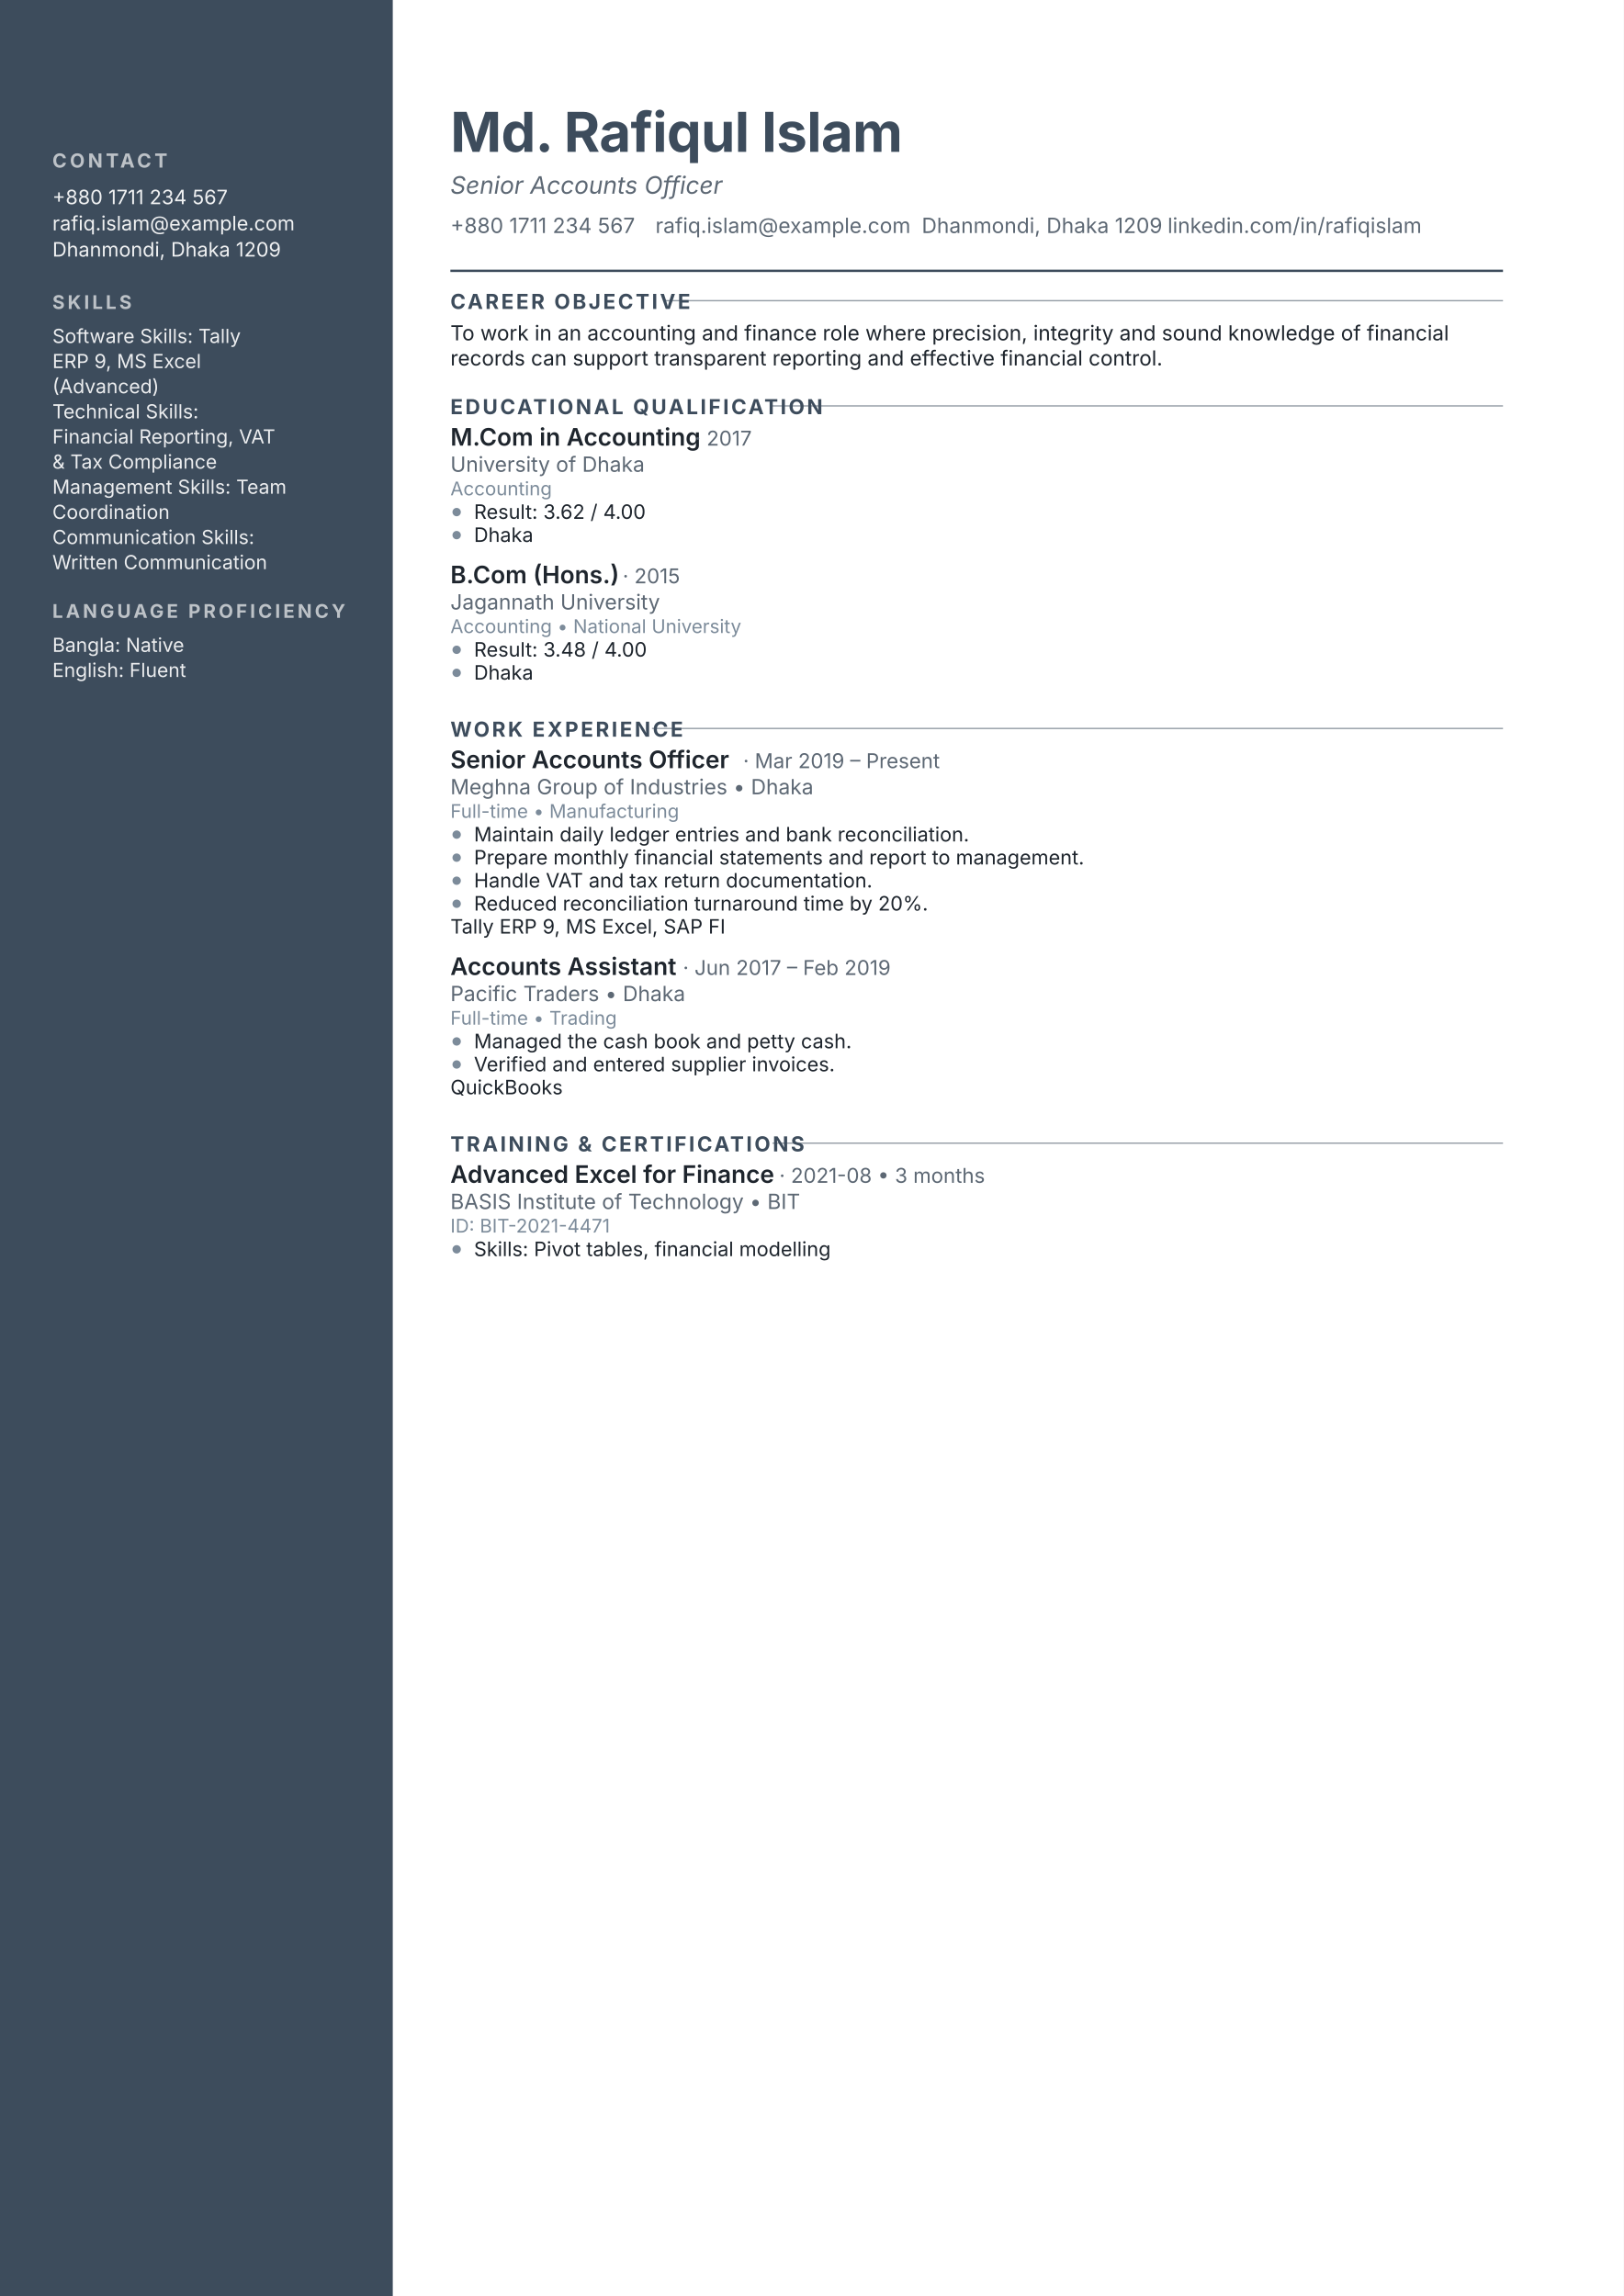
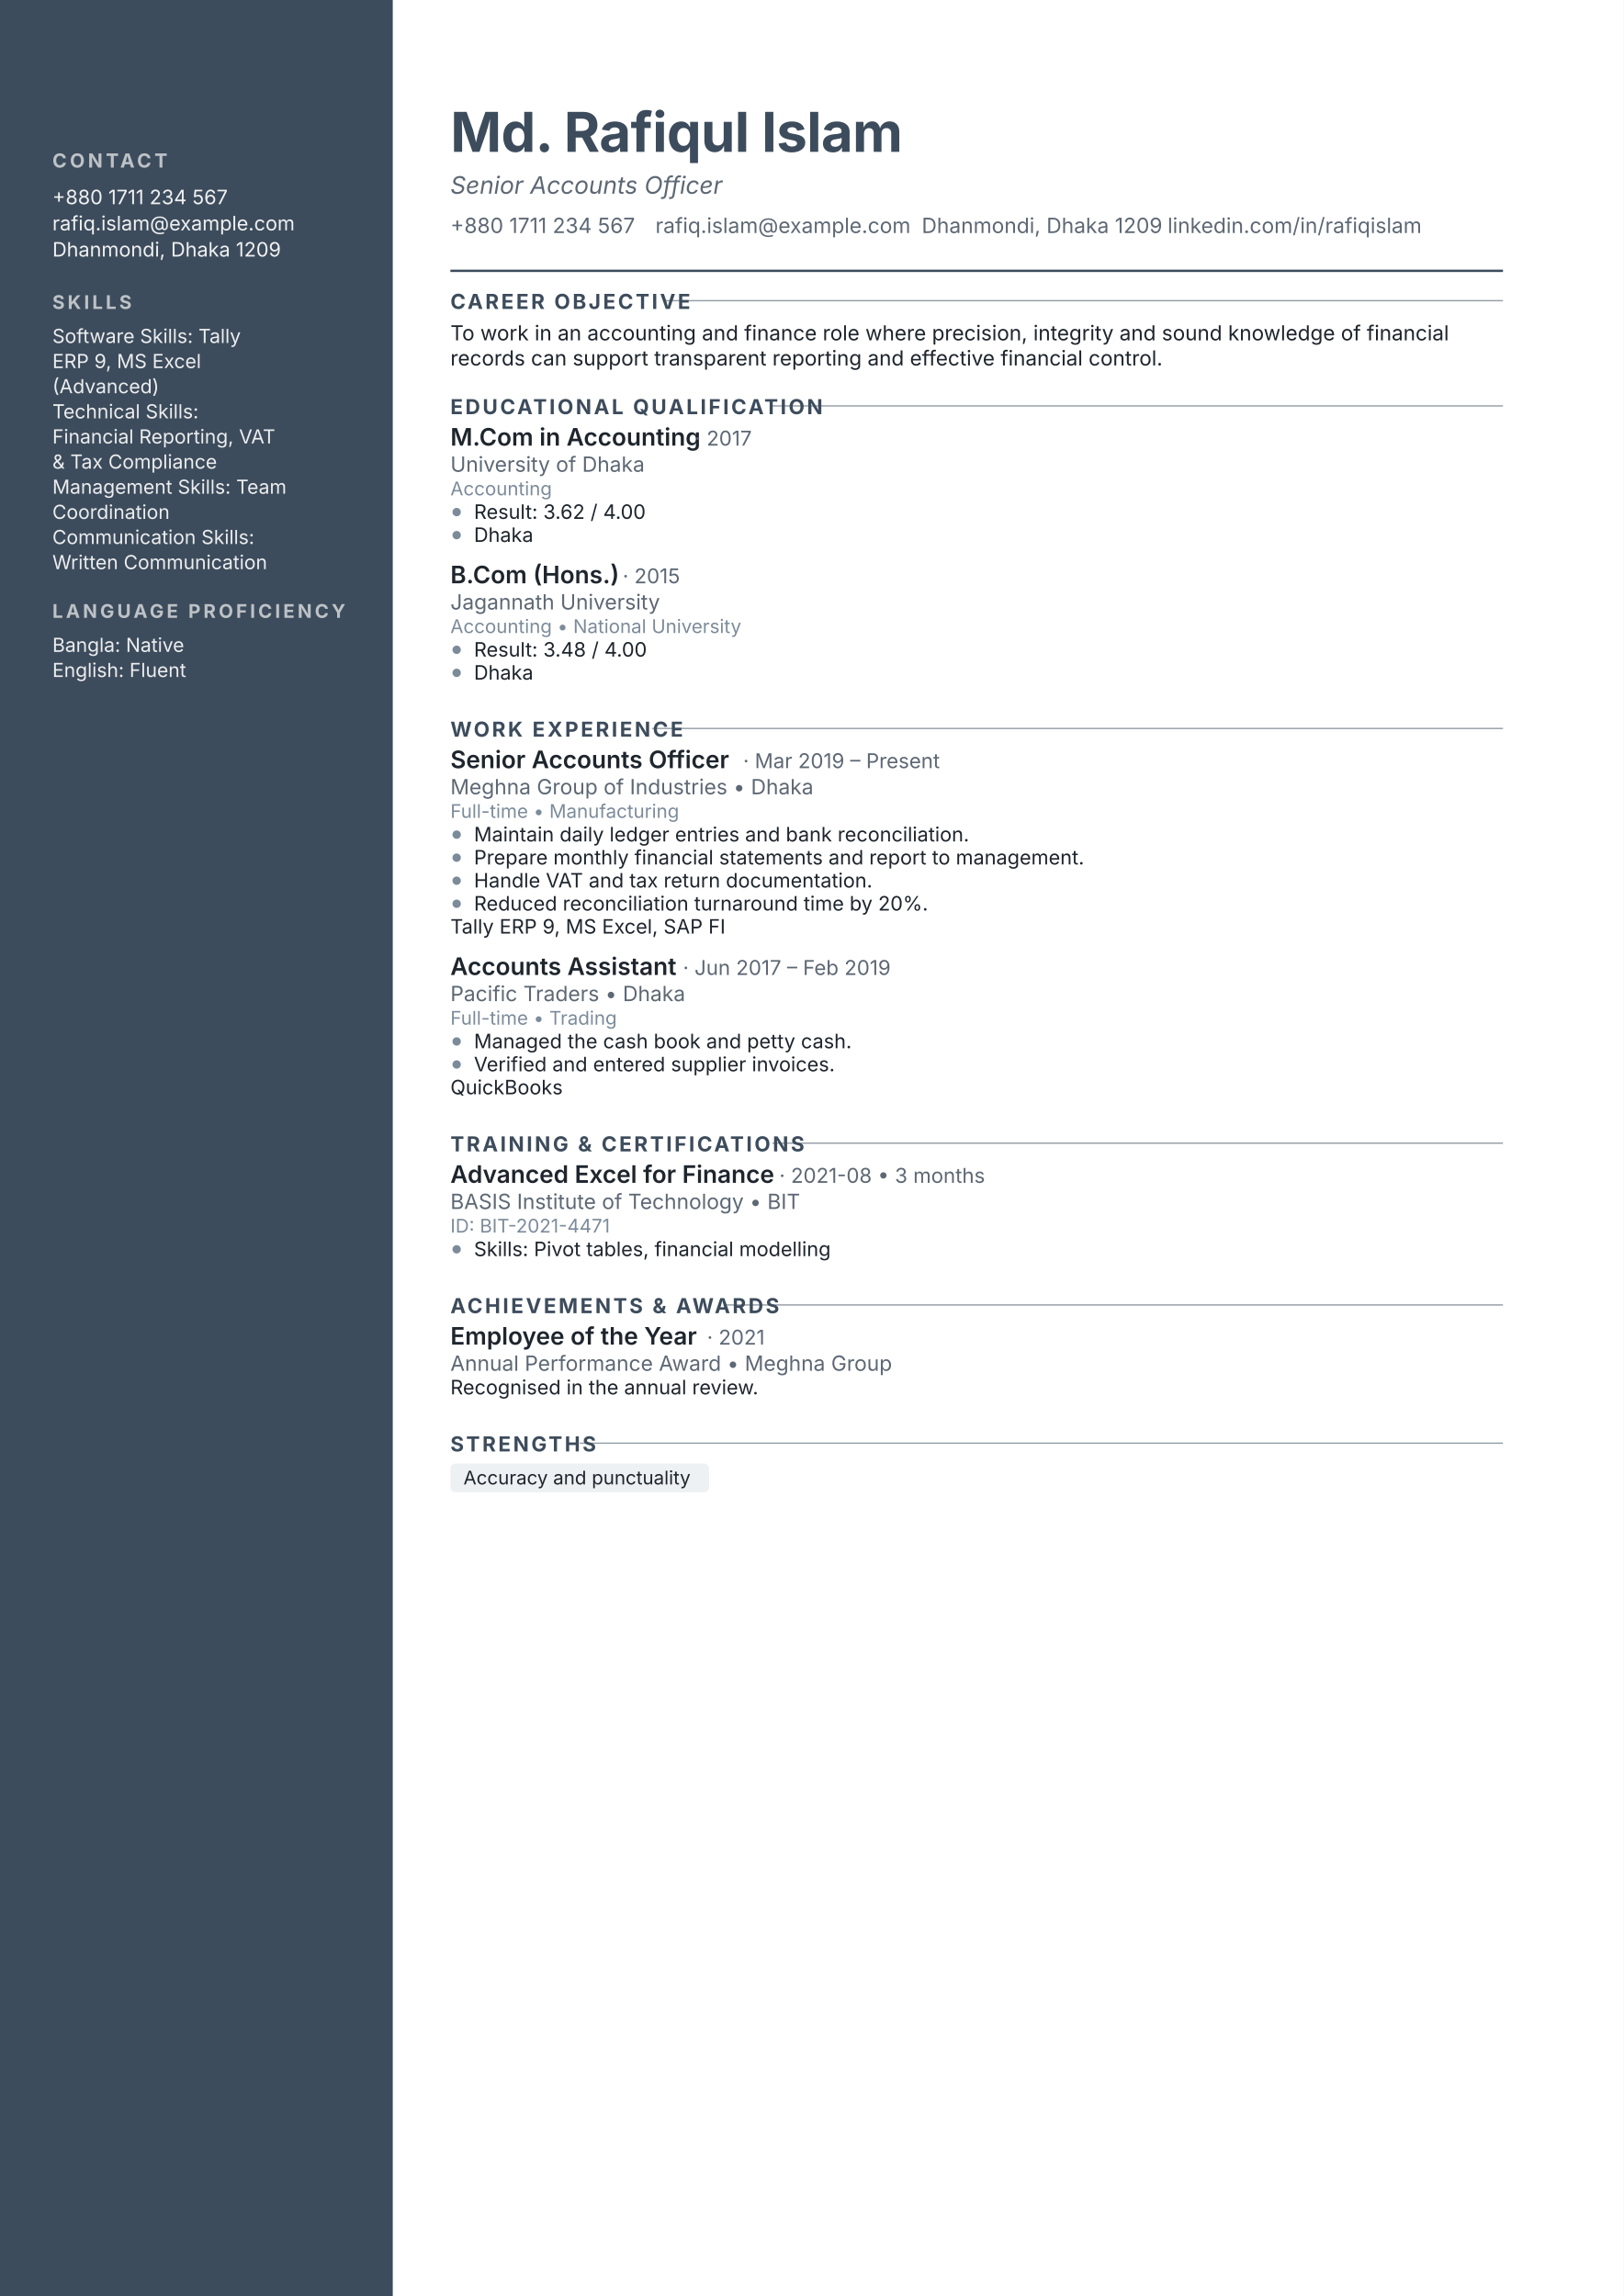
<svg xmlns="http://www.w3.org/2000/svg" width="620" height="877" viewBox="0 0 620 877" role="img" aria-label="CV template preview: Professional Manager">
  <rect width="620" height="877" fill="#ffffff" />
  <rect x="0.0" y="0.0" width="620.0" height="877.0" fill="#ffffff" />
  <rect x="0.0" y="0.0" width="150.0" height="877.0" fill="#3d4c5c" />
  <text x="20.0" y="64.0" font-family="Inter, Noto Sans Bengali, sans-serif" font-size="7.4" font-weight="700" fill="rgba(255,255,255,.66)" letter-spacing="1.2">CONTACT</text>
  <text x="20.0" y="78.0" font-family="Inter, Noto Sans Bengali, sans-serif" font-size="7.6" font-weight="400" fill="rgba(255,255,255,.92)">+880 1711 234 567</text>
  <text x="20.0" y="88.0" font-family="Inter, Noto Sans Bengali, sans-serif" font-size="7.6" font-weight="400" fill="rgba(255,255,255,.92)">rafiq.islam@example.com</text>
  <text x="20.0" y="98.0" font-family="Inter, Noto Sans Bengali, sans-serif" font-size="7.6" font-weight="400" fill="rgba(255,255,255,.92)">Dhanmondi, Dhaka 1209</text>
  <text x="20.0" y="118.0" font-family="Inter, Noto Sans Bengali, sans-serif" font-size="7.2" font-weight="700" fill="rgba(255,255,255,.66)" letter-spacing="1.1">SKILLS</text>
  <text x="20.0" y="131.0" font-family="Inter, Noto Sans Bengali, sans-serif" font-size="7.4" font-weight="400" fill="rgba(255,255,255,.9)">Software Skills: Tally</text>
  <text x="20.0" y="140.6" font-family="Inter, Noto Sans Bengali, sans-serif" font-size="7.4" font-weight="400" fill="rgba(255,255,255,.9)">ERP 9, MS Excel</text>
  <text x="20.0" y="150.2" font-family="Inter, Noto Sans Bengali, sans-serif" font-size="7.4" font-weight="400" fill="rgba(255,255,255,.9)">(Advanced)</text>
  <text x="20.0" y="159.8" font-family="Inter, Noto Sans Bengali, sans-serif" font-size="7.4" font-weight="400" fill="rgba(255,255,255,.9)">Technical Skills:</text>
  <text x="20.0" y="169.4" font-family="Inter, Noto Sans Bengali, sans-serif" font-size="7.4" font-weight="400" fill="rgba(255,255,255,.9)">Financial Reporting, VAT</text>
  <text x="20.0" y="179.0" font-family="Inter, Noto Sans Bengali, sans-serif" font-size="7.4" font-weight="400" fill="rgba(255,255,255,.9)">&amp; Tax Compliance</text>
  <text x="20.0" y="188.6" font-family="Inter, Noto Sans Bengali, sans-serif" font-size="7.4" font-weight="400" fill="rgba(255,255,255,.9)">Management Skills: Team</text>
  <text x="20.0" y="198.2" font-family="Inter, Noto Sans Bengali, sans-serif" font-size="7.4" font-weight="400" fill="rgba(255,255,255,.9)">Coordination</text>
  <text x="20.0" y="207.8" font-family="Inter, Noto Sans Bengali, sans-serif" font-size="7.4" font-weight="400" fill="rgba(255,255,255,.9)">Communication Skills:</text>
  <text x="20.0" y="217.4" font-family="Inter, Noto Sans Bengali, sans-serif" font-size="7.4" font-weight="400" fill="rgba(255,255,255,.9)">Written Communication</text>
  <text x="20.0" y="236.0" font-family="Inter, Noto Sans Bengali, sans-serif" font-size="7.2" font-weight="700" fill="rgba(255,255,255,.66)" letter-spacing="1.1">LANGUAGE PROFICIENCY</text>
  <text x="20.0" y="249.0" font-family="Inter, Noto Sans Bengali, sans-serif" font-size="7.4" font-weight="400" fill="rgba(255,255,255,.9)">Bangla: Native</text>
  <text x="20.0" y="258.6" font-family="Inter, Noto Sans Bengali, sans-serif" font-size="7.4" font-weight="400" fill="rgba(255,255,255,.9)">English: Fluent</text>
  <text x="172.0" y="58.0" font-family="Inter, Noto Sans Bengali, sans-serif" font-size="21" font-weight="700" fill="#3d4c5c" letter-spacing="-0.2">Md. Rafiqul Islam</text>
  <text x="172.0" y="74.0" font-family="Inter, Noto Sans Bengali, sans-serif" font-size="9.2" font-weight="400" fill="#5d6874" font-style="italic">Senior Accounts Officer</text>
  <text x="172.0" y="89.0" font-family="Inter, Noto Sans Bengali, sans-serif" font-size="8" font-weight="400" fill="#5d6874">+880 1711 234 567</text>
  <text x="250.3" y="89.0" font-family="Inter, Noto Sans Bengali, sans-serif" font-size="8" font-weight="400" fill="#5d6874">rafiq.islam@example.com</text>
  <text x="352.0" y="89.0" font-family="Inter, Noto Sans Bengali, sans-serif" font-size="8" font-weight="400" fill="#5d6874">Dhanmondi, Dhaka 1209</text>
  <text x="445.9" y="89.0" font-family="Inter, Noto Sans Bengali, sans-serif" font-size="8" font-weight="400" fill="#5d6874">linkedin.com/in/rafiqislam</text>
  <rect x="172.0" y="103.0" width="402.0" height="0.9" fill="#3d4c5c" />
  <text x="172.0" y="118.0" font-family="Inter, Noto Sans Bengali, sans-serif" font-size="7.9" font-weight="700" fill="#3d4c5c" letter-spacing="0.9">CAREER OBJECTIVE</text>
  <rect x="253.6" y="114.6" width="320.4" height="0.5" fill="#3d4c5c" opacity="0.55" />
  <text x="172.0" y="130.0" font-family="Inter, Noto Sans Bengali, sans-serif" font-size="7.9" font-weight="400" fill="#1e252d">To work in an accounting and finance role where precision, integrity and sound knowledge of financial</text>
  <text x="172.0" y="139.6" font-family="Inter, Noto Sans Bengali, sans-serif" font-size="7.9" font-weight="400" fill="#1e252d">records can support transparent reporting and effective financial control.</text>
  <text x="172.0" y="158.2" font-family="Inter, Noto Sans Bengali, sans-serif" font-size="7.9" font-weight="700" fill="#3d4c5c" letter-spacing="0.9">EDUCATIONAL QUALIFICATION</text>
  <rect x="295.0" y="154.8" width="279.0" height="0.5" fill="#3d4c5c" opacity="0.55" />
  <text x="172.0" y="170.2" font-family="Inter, Noto Sans Bengali, sans-serif" font-size="9.2" font-weight="600" fill="#1e252d">M.Com in Accounting</text>
  <text x="265.4" y="170.2" font-family="Inter, Noto Sans Bengali, sans-serif" font-size="7.8" font-weight="400" fill="#5d6874">· 2017</text>
  <text x="172.0" y="180.2" font-family="Inter, Noto Sans Bengali, sans-serif" font-size="8" font-weight="400" fill="#5d6874">University of Dhaka</text>
  <text x="172.0" y="189.2" font-family="Inter, Noto Sans Bengali, sans-serif" font-size="7.2" font-weight="400" fill="#7c8b9a">Accounting</text>
  <circle cx="174.4" cy="195.6" r="1.6" fill="#7c8b9a" />
  <text x="181.0" y="198.2" font-family="Inter, Noto Sans Bengali, sans-serif" font-size="7.6" font-weight="400" fill="#1e252d">Result: 3.62 / 4.00</text>
  <circle cx="174.4" cy="204.4" r="1.6" fill="#7c8b9a" />
  <text x="181.0" y="207.0" font-family="Inter, Noto Sans Bengali, sans-serif" font-size="7.6" font-weight="400" fill="#1e252d">Dhaka</text>
  <text x="172.0" y="222.8" font-family="Inter, Noto Sans Bengali, sans-serif" font-size="9.2" font-weight="600" fill="#1e252d">B.Com (Hons.)</text>
  <text x="237.8" y="222.8" font-family="Inter, Noto Sans Bengali, sans-serif" font-size="7.8" font-weight="400" fill="#5d6874">· 2015</text>
  <text x="172.0" y="232.8" font-family="Inter, Noto Sans Bengali, sans-serif" font-size="8" font-weight="400" fill="#5d6874">Jagannath University</text>
  <text x="172.0" y="241.8" font-family="Inter, Noto Sans Bengali, sans-serif" font-size="7.2" font-weight="400" fill="#7c8b9a">Accounting • National University</text>
  <circle cx="174.4" cy="248.2" r="1.6" fill="#7c8b9a" />
  <text x="181.0" y="250.8" font-family="Inter, Noto Sans Bengali, sans-serif" font-size="7.6" font-weight="400" fill="#1e252d">Result: 3.48 / 4.00</text>
  <circle cx="174.4" cy="257.0" r="1.6" fill="#7c8b9a" />
  <text x="181.0" y="259.6" font-family="Inter, Noto Sans Bengali, sans-serif" font-size="7.6" font-weight="400" fill="#1e252d">Dhaka</text>
  <text x="172.0" y="281.4" font-family="Inter, Noto Sans Bengali, sans-serif" font-size="7.9" font-weight="700" fill="#3d4c5c" letter-spacing="0.9">WORK EXPERIENCE</text>
  <rect x="249.0" y="278.0" width="325.0" height="0.5" fill="#3d4c5c" opacity="0.55" />
  <text x="172.0" y="293.4" font-family="Inter, Noto Sans Bengali, sans-serif" font-size="9.2" font-weight="600" fill="#1e252d">Senior Accounts Officer</text>
  <text x="283.8" y="293.4" font-family="Inter, Noto Sans Bengali, sans-serif" font-size="7.8" font-weight="400" fill="#5d6874">· Mar 2019 – Present</text>
  <text x="172.0" y="303.4" font-family="Inter, Noto Sans Bengali, sans-serif" font-size="8" font-weight="400" fill="#5d6874">Meghna Group of Industries • Dhaka</text>
  <text x="172.0" y="312.4" font-family="Inter, Noto Sans Bengali, sans-serif" font-size="7.2" font-weight="400" fill="#7c8b9a">Full-time • Manufacturing</text>
  <circle cx="174.4" cy="318.8" r="1.6" fill="#7c8b9a" />
  <text x="181.0" y="321.4" font-family="Inter, Noto Sans Bengali, sans-serif" font-size="7.6" font-weight="400" fill="#1e252d">Maintain daily ledger entries and bank reconciliation.</text>
  <circle cx="174.4" cy="327.6" r="1.6" fill="#7c8b9a" />
  <text x="181.0" y="330.2" font-family="Inter, Noto Sans Bengali, sans-serif" font-size="7.6" font-weight="400" fill="#1e252d">Prepare monthly financial statements and report to management.</text>
  <circle cx="174.4" cy="336.4" r="1.6" fill="#7c8b9a" />
  <text x="181.0" y="339.0" font-family="Inter, Noto Sans Bengali, sans-serif" font-size="7.6" font-weight="400" fill="#1e252d">Handle VAT and tax return documentation.</text>
  <circle cx="174.4" cy="345.2" r="1.6" fill="#7c8b9a" />
  <text x="181.0" y="347.8" font-family="Inter, Noto Sans Bengali, sans-serif" font-size="7.6" font-weight="400" fill="#1e252d">Reduced reconciliation turnaround time by 20%.</text>
  <text x="172.0" y="356.6" font-family="Inter, Noto Sans Bengali, sans-serif" font-size="7.6" font-weight="400" fill="#1e252d">Tally ERP 9, MS Excel, SAP FI</text>
  <text x="172.0" y="372.4" font-family="Inter, Noto Sans Bengali, sans-serif" font-size="9.2" font-weight="600" fill="#1e252d">Accounts Assistant</text>
  <text x="260.8" y="372.4" font-family="Inter, Noto Sans Bengali, sans-serif" font-size="7.8" font-weight="400" fill="#5d6874">· Jun 2017 – Feb 2019</text>
  <text x="172.0" y="382.4" font-family="Inter, Noto Sans Bengali, sans-serif" font-size="8" font-weight="400" fill="#5d6874">Pacific Traders • Dhaka</text>
  <text x="172.0" y="391.4" font-family="Inter, Noto Sans Bengali, sans-serif" font-size="7.2" font-weight="400" fill="#7c8b9a">Full-time • Trading</text>
  <circle cx="174.4" cy="397.8" r="1.6" fill="#7c8b9a" />
  <text x="181.0" y="400.4" font-family="Inter, Noto Sans Bengali, sans-serif" font-size="7.6" font-weight="400" fill="#1e252d">Managed the cash book and petty cash.</text>
  <circle cx="174.4" cy="406.6" r="1.6" fill="#7c8b9a" />
  <text x="181.0" y="409.2" font-family="Inter, Noto Sans Bengali, sans-serif" font-size="7.6" font-weight="400" fill="#1e252d">Verified and entered supplier invoices.</text>
  <text x="172.0" y="418.0" font-family="Inter, Noto Sans Bengali, sans-serif" font-size="7.6" font-weight="400" fill="#1e252d">QuickBooks</text>
  <text x="172.0" y="439.8" font-family="Inter, Noto Sans Bengali, sans-serif" font-size="7.9" font-weight="700" fill="#3d4c5c" letter-spacing="0.9">TRAINING &amp; CERTIFICATIONS</text>
  <rect x="295.0" y="436.4" width="279.0" height="0.5" fill="#3d4c5c" opacity="0.55" />
  <text x="172.0" y="451.8" font-family="Inter, Noto Sans Bengali, sans-serif" font-size="9.2" font-weight="600" fill="#1e252d">Advanced Excel for Finance</text>
  <text x="297.6" y="451.8" font-family="Inter, Noto Sans Bengali, sans-serif" font-size="7.8" font-weight="400" fill="#5d6874">· 2021-08 • 3 months</text>
  <text x="172.0" y="461.8" font-family="Inter, Noto Sans Bengali, sans-serif" font-size="8" font-weight="400" fill="#5d6874">BASIS Institute of Technology • BIT</text>
  <text x="172.0" y="470.8" font-family="Inter, Noto Sans Bengali, sans-serif" font-size="7.2" font-weight="400" fill="#7c8b9a">ID: BIT-2021-4471</text>
  <circle cx="174.4" cy="477.2" r="1.6" fill="#7c8b9a" />
  <text x="181.0" y="479.8" font-family="Inter, Noto Sans Bengali, sans-serif" font-size="7.6" font-weight="400" fill="#1e252d">Skills: Pivot tables, financial modelling</text>
+   <text x="172.0" y="501.6" font-family="Inter, Noto Sans Bengali, sans-serif" font-size="7.9" font-weight="700" fill="#3d4c5c" letter-spacing="0.9">ACHIEVEMENTS &amp; AWARDS</text>
+   <rect x="276.6" y="498.2" width="297.4" height="0.5" fill="#3d4c5c" opacity="0.55" />
+   <text x="172.0" y="513.6" font-family="Inter, Noto Sans Bengali, sans-serif" font-size="9.2" font-weight="600" fill="#1e252d">Employee of the Year</text>
+   <text x="270.0" y="513.6" font-family="Inter, Noto Sans Bengali, sans-serif" font-size="7.8" font-weight="400" fill="#5d6874">· 2021</text>
+   <text x="172.0" y="523.6" font-family="Inter, Noto Sans Bengali, sans-serif" font-size="8" font-weight="400" fill="#5d6874">Annual Performance Award • Meghna Group</text>
+   <text x="172.0" y="532.6" font-family="Inter, Noto Sans Bengali, sans-serif" font-size="7.6" font-weight="400" fill="#1e252d">Recognised in the annual review.</text>
+   <text x="172.0" y="554.4" font-family="Inter, Noto Sans Bengali, sans-serif" font-size="7.9" font-weight="700" fill="#3d4c5c" letter-spacing="0.9">STRENGTHS</text>
+   <rect x="221.4" y="551.0" width="352.6" height="0.5" fill="#3d4c5c" opacity="0.55" />
+   <rect x="172.0" y="559.0" width="98.8" height="11.0" fill="#eef1f4" rx="2" />
+   <text x="177.0" y="567.0" font-family="Inter, Noto Sans Bengali, sans-serif" font-size="7.2" font-weight="400" fill="#1e252d">Accuracy and punctuality</text>
</svg>
